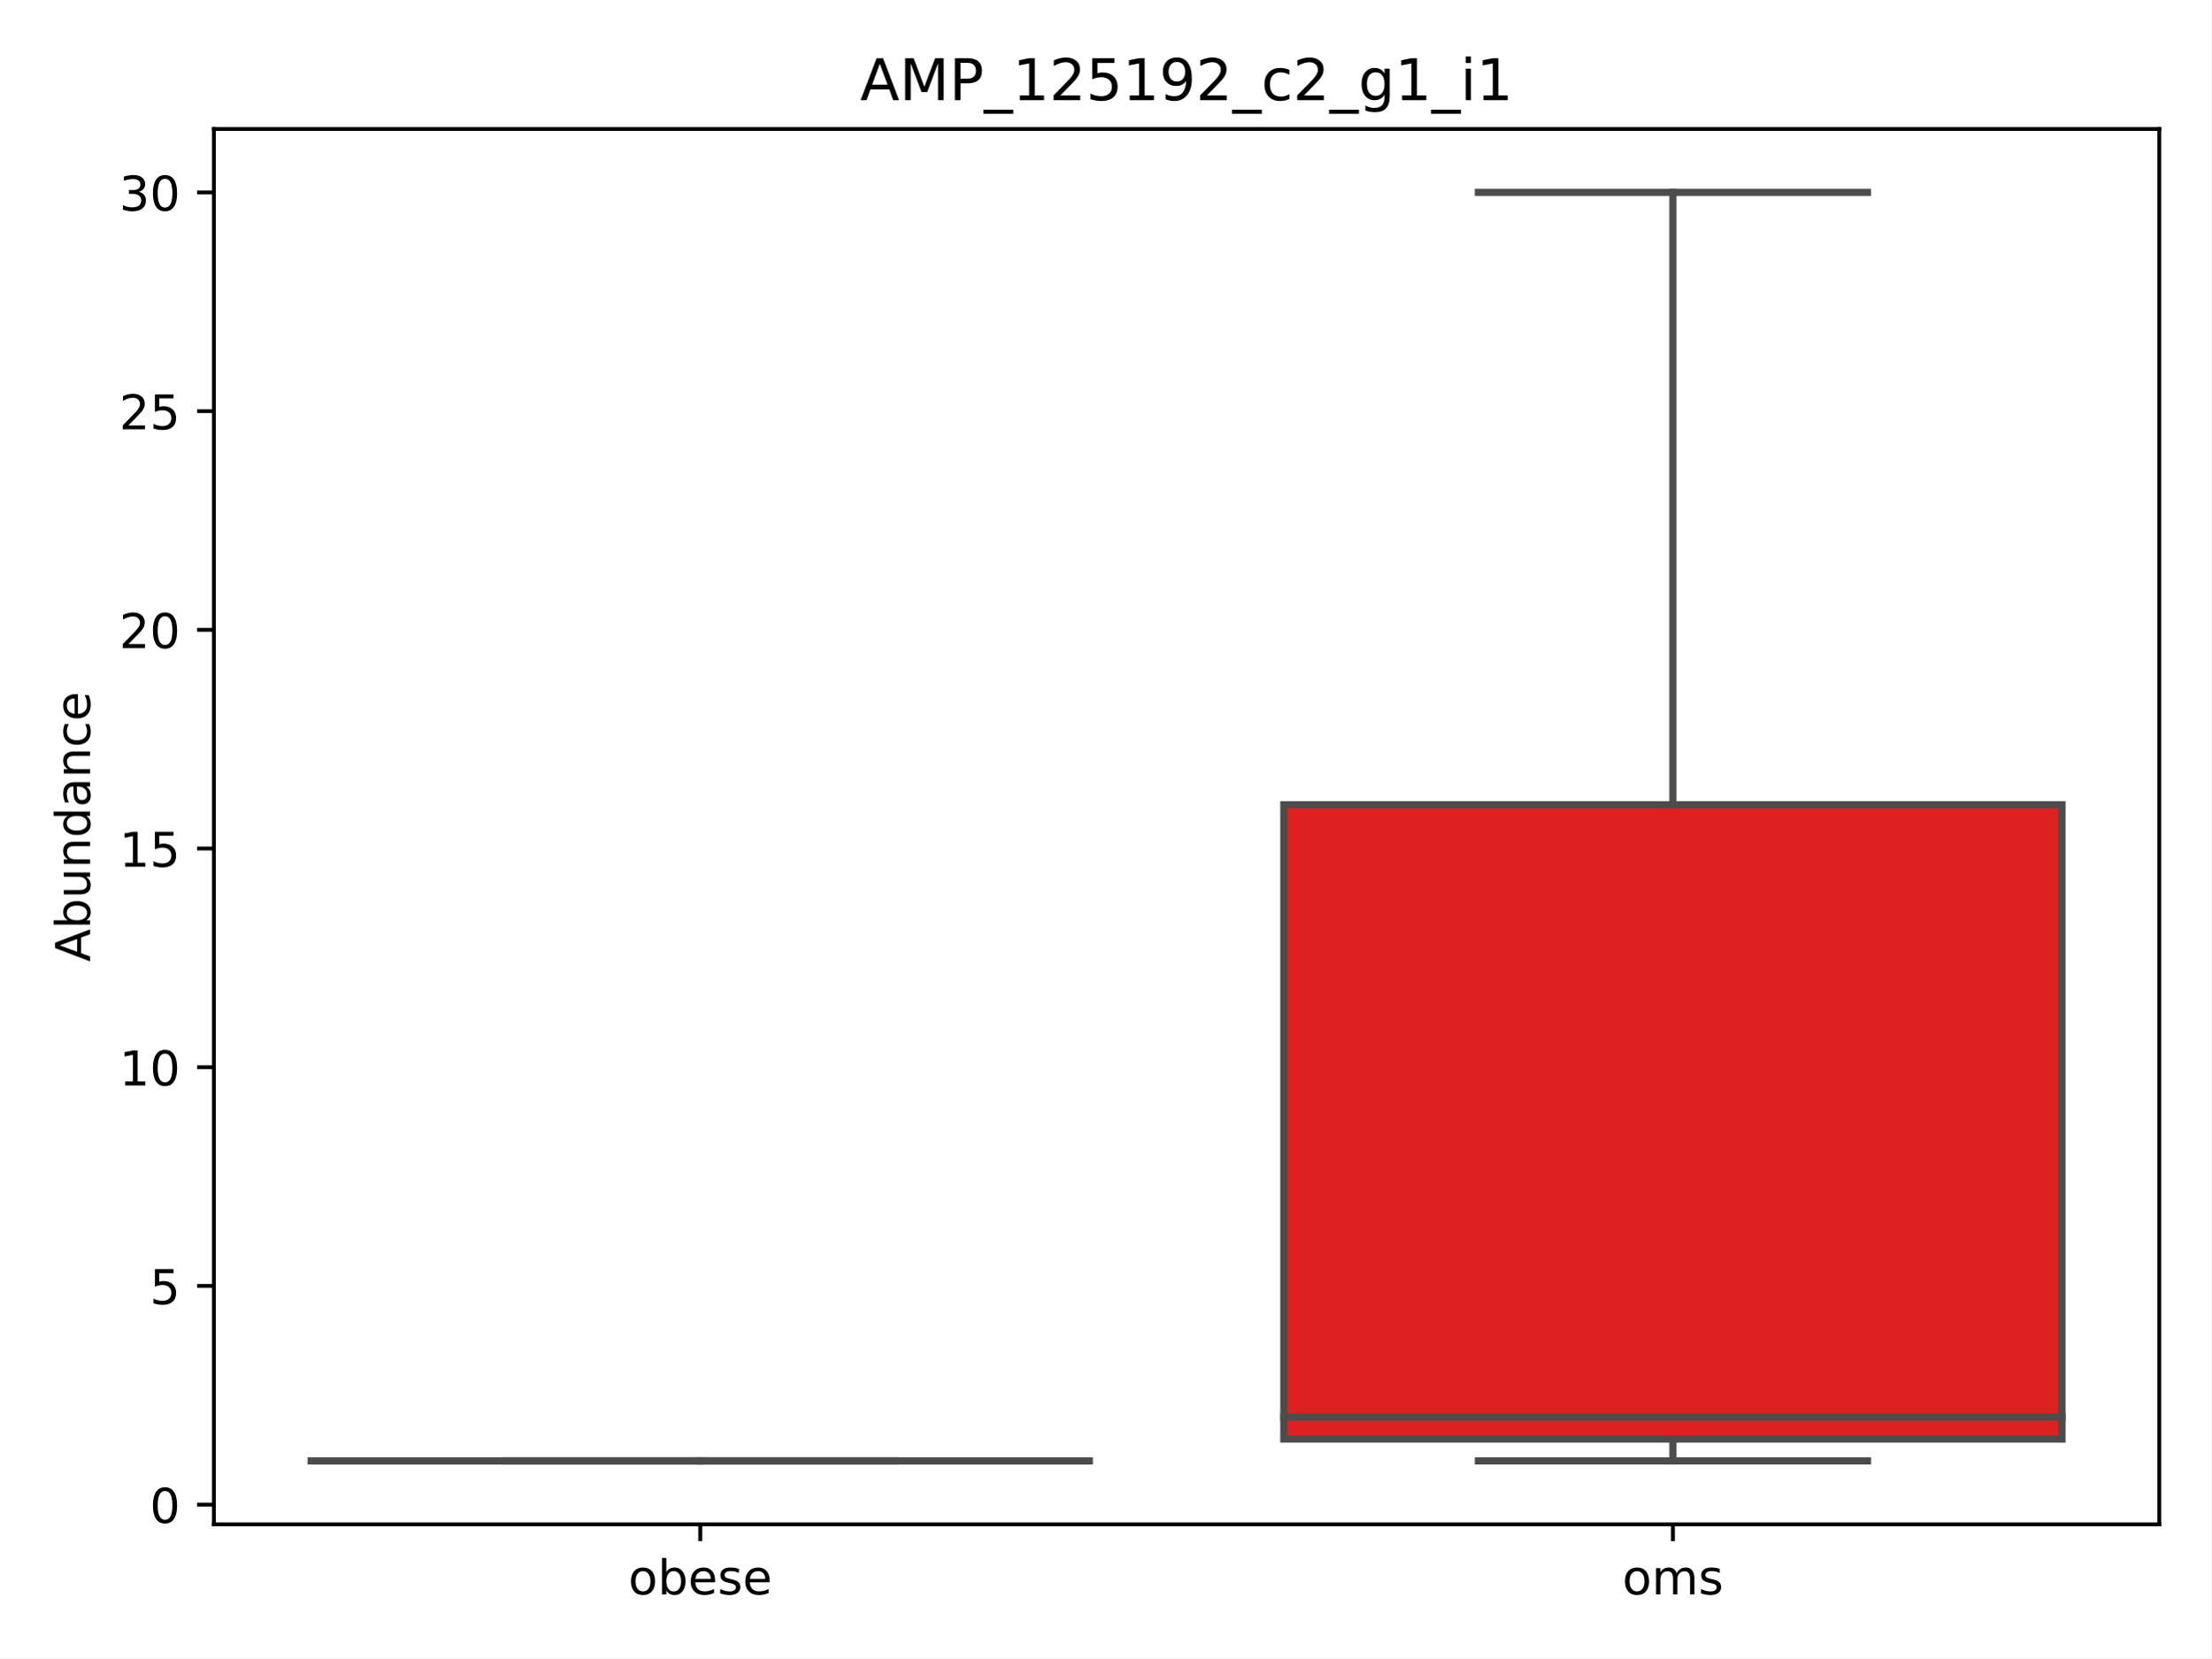
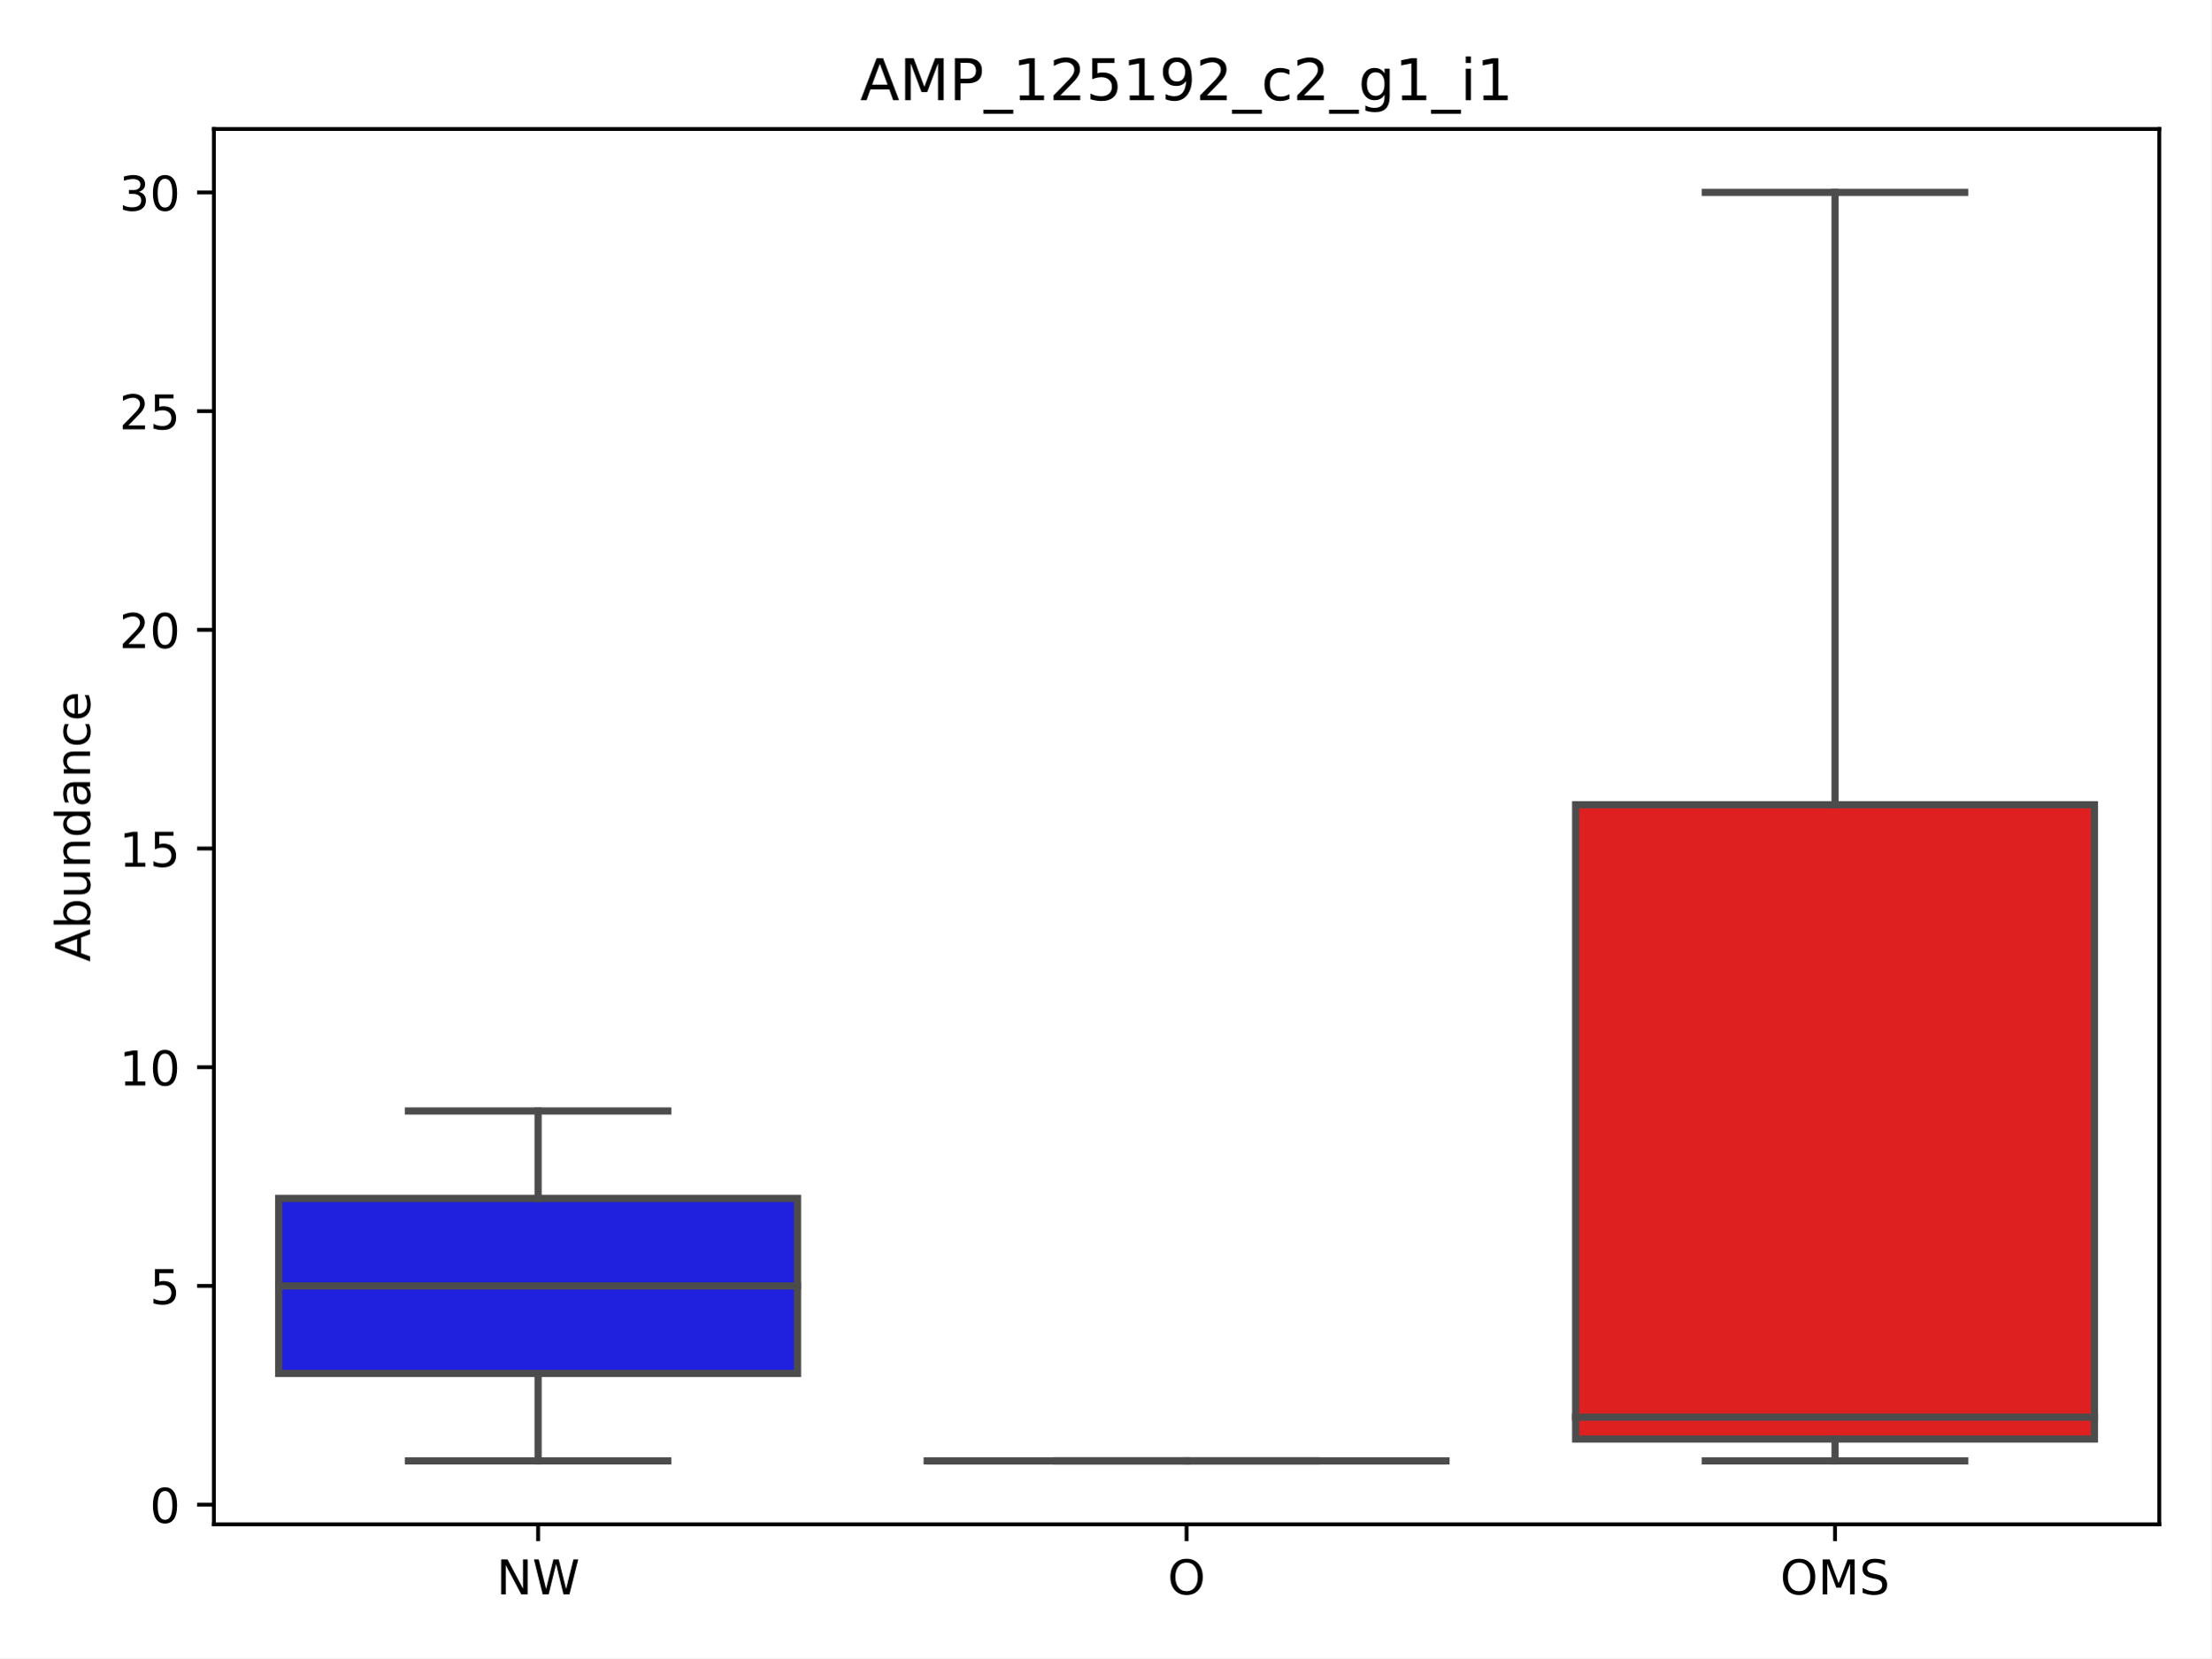
<svg xmlns="http://www.w3.org/2000/svg" xmlns:xlink="http://www.w3.org/1999/xlink" width="460.8pt" height="345.6pt" viewBox="0 0 460.8 345.6" version="1.1">
  <defs>
    <style type="text/css">*{stroke-linejoin: round; stroke-linecap: butt}</style>
  </defs>
  <g id="figure_1">
    <g id="patch_1">
      <path d="M 0 345.6  L 460.8 345.6  L 460.8 0  L 0 0  z " style="fill: #ffffff" />
    </g>
    <g id="axes_1">
      <g id="patch_2">
        <path d="M 44.57 317.72  L 450 317.72  L 450 26.88  L 44.57 26.88  z " style="fill: #ffffff" />
      </g>
      <g id="patch_3">
-         <path d="M 64.841 304.5  L 227.013 304.5  L 227.013 304.5  L 64.841 304.5  L 64.841 304.5  z " clip-path="url(#p384ad5fffc)" style="fill: #df9c20; stroke: #4c4c4c; stroke-width: 1.5; stroke-linejoin: miter" />
+         <path d="M 58.084 286.266  L 166.199 286.266  L 166.199 249.797  L 58.084 249.797  L 58.084 286.266  z " clip-path="url(#pf18bc663e7)" style="fill: #2020df; stroke: #4c4c4c; stroke-width: 1.5; stroke-linejoin: miter" />
      </g>
      <g id="patch_4">
-         <path d="M 267.557 299.941  L 429.728 299.941  L 429.728 167.741  L 267.557 167.741  L 267.557 299.941  z " clip-path="url(#p384ad5fffc)" style="fill: #df2020; stroke: #4c4c4c; stroke-width: 1.5; stroke-linejoin: miter" />
+         <path d="M 193.228 304.5  L 301.342 304.5  L 301.342 304.5  L 193.228 304.5  L 193.228 304.5  z " clip-path="url(#pf18bc663e7)" style="fill: #df9c20; stroke: #4c4c4c; stroke-width: 1.5; stroke-linejoin: miter" />
+       </g>
+       <g id="patch_5">
+         <path d="M 328.371 299.941  L 436.486 299.941  L 436.486 167.741  L 328.371 167.741  L 328.371 299.941  z " clip-path="url(#pf18bc663e7)" style="fill: #df2020; stroke: #4c4c4c; stroke-width: 1.5; stroke-linejoin: miter" />
      </g>
      <g id="matplotlib.axis_1">
        <g id="xtick_1">
          <g id="line2d_1">
            <defs>
-               <path id="mc6505f19e2" d="M 0 0  L 0 3.5  " style="stroke: #000000; stroke-width: 0.8" />
+               <path id="m821e7b59b5" d="M 0 0  L 0 3.5  " style="stroke: #000000; stroke-width: 0.8" />
            </defs>
            <g>
-               <use xlink:href="#mc6505f19e2" x="145.928" y="317.72" style="stroke: #000000; stroke-width: 0.8" />
+               <use xlink:href="#m821e7b59b5" x="112.142" y="317.72" style="stroke: #000000; stroke-width: 0.8" />
            </g>
          </g>
          <g id="text_1">
-             <g transform="translate(130.9361 332.3184) scale(0.1 -0.1)">
-               <defs>
-                 <path id="DejaVuSans-6f" d="M 1959 3097  Q 1497 3097 1228 2736  Q 959 2375 959 1747  Q 959 1119 1226 758  Q 1494 397 1959 397  Q 2419 397 2687 759  Q 2956 1122 2956 1747  Q 2956 2369 2687 2733  Q 2419 3097 1959 3097  z M 1959 3584  Q 2709 3584 3137 3096  Q 3566 2609 3566 1747  Q 3566 888 3137 398  Q 2709 -91 1959 -91  Q 1206 -91 779 398  Q 353 888 353 1747  Q 353 2609 779 3096  Q 1206 3584 1959 3584  z " transform="scale(0.015625)" />
-                 <path id="DejaVuSans-62" d="M 3116 1747  Q 3116 2381 2855 2742  Q 2594 3103 2138 3103  Q 1681 3103 1420 2742  Q 1159 2381 1159 1747  Q 1159 1113 1420 752  Q 1681 391 2138 391  Q 2594 391 2855 752  Q 3116 1113 3116 1747  z M 1159 2969  Q 1341 3281 1617 3432  Q 1894 3584 2278 3584  Q 2916 3584 3314 3078  Q 3713 2572 3713 1747  Q 3713 922 3314 415  Q 2916 -91 2278 -91  Q 1894 -91 1617 61  Q 1341 213 1159 525  L 1159 0  L 581 0  L 581 4863  L 1159 4863  L 1159 2969  z " transform="scale(0.015625)" />
-                 <path id="DejaVuSans-65" d="M 3597 1894  L 3597 1613  L 953 1613  Q 991 1019 1311 708  Q 1631 397 2203 397  Q 2534 397 2845 478  Q 3156 559 3463 722  L 3463 178  Q 3153 47 2828 -22  Q 2503 -91 2169 -91  Q 1331 -91 842 396  Q 353 884 353 1716  Q 353 2575 817 3079  Q 1281 3584 2069 3584  Q 2775 3584 3186 3129  Q 3597 2675 3597 1894  z M 3022 2063  Q 3016 2534 2758 2815  Q 2500 3097 2075 3097  Q 1594 3097 1305 2825  Q 1016 2553 972 2059  L 3022 2063  z " transform="scale(0.015625)" />
-                 <path id="DejaVuSans-73" d="M 2834 3397  L 2834 2853  Q 2591 2978 2328 3040  Q 2066 3103 1784 3103  Q 1356 3103 1142 2972  Q 928 2841 928 2578  Q 928 2378 1081 2264  Q 1234 2150 1697 2047  L 1894 2003  Q 2506 1872 2764 1633  Q 3022 1394 3022 966  Q 3022 478 2636 193  Q 2250 -91 1575 -91  Q 1294 -91 989 -36  Q 684 19 347 128  L 347 722  Q 666 556 975 473  Q 1284 391 1588 391  Q 1994 391 2212 530  Q 2431 669 2431 922  Q 2431 1156 2273 1281  Q 2116 1406 1581 1522  L 1381 1569  Q 847 1681 609 1914  Q 372 2147 372 2553  Q 372 3047 722 3315  Q 1072 3584 1716 3584  Q 2034 3584 2315 3537  Q 2597 3491 2834 3397  z " transform="scale(0.015625)" />
-               </defs>
-               <use xlink:href="#DejaVuSans-6f" />
-               <use xlink:href="#DejaVuSans-62" x="61.182" />
-               <use xlink:href="#DejaVuSans-65" x="124.658" />
-               <use xlink:href="#DejaVuSans-73" x="186.182" />
-               <use xlink:href="#DejaVuSans-65" x="238.281" />
+             <g transform="translate(103.4573 332.3184) scale(0.1 -0.1)">
+               <defs>
+                 <path id="DejaVuSans-4e" d="M 628 4666  L 1478 4666  L 3547 763  L 3547 4666  L 4159 4666  L 4159 0  L 3309 0  L 1241 3903  L 1241 0  L 628 0  L 628 4666  z " transform="scale(0.015625)" />
+                 <path id="DejaVuSans-57" d="M 213 4666  L 850 4666  L 1831 722  L 2809 4666  L 3519 4666  L 4500 722  L 5478 4666  L 6119 4666  L 4947 0  L 4153 0  L 3169 4050  L 2175 0  L 1381 0  L 213 4666  z " transform="scale(0.015625)" />
+               </defs>
+               <use xlink:href="#DejaVuSans-4e" />
+               <use xlink:href="#DejaVuSans-57" x="74.805" />
            </g>
          </g>
        </g>
        <g id="xtick_2">
          <g id="line2d_2">
            <g>
-               <use xlink:href="#mc6505f19e2" x="348.642" y="317.72" style="stroke: #000000; stroke-width: 0.8" />
+               <use xlink:href="#m821e7b59b5" x="247.285" y="317.72" style="stroke: #000000; stroke-width: 0.8" />
            </g>
          </g>
          <g id="text_2">
-             <g transform="translate(338.1081 332.3184) scale(0.1 -0.1)">
-               <defs>
-                 <path id="DejaVuSans-6d" d="M 3328 2828  Q 3544 3216 3844 3400  Q 4144 3584 4550 3584  Q 5097 3584 5394 3201  Q 5691 2819 5691 2113  L 5691 0  L 5113 0  L 5113 2094  Q 5113 2597 4934 2840  Q 4756 3084 4391 3084  Q 3944 3084 3684 2787  Q 3425 2491 3425 1978  L 3425 0  L 2847 0  L 2847 2094  Q 2847 2600 2669 2842  Q 2491 3084 2119 3084  Q 1678 3084 1418 2786  Q 1159 2488 1159 1978  L 1159 0  L 581 0  L 581 3500  L 1159 3500  L 1159 2956  Q 1356 3278 1631 3431  Q 1906 3584 2284 3584  Q 2666 3584 2933 3390  Q 3200 3197 3328 2828  z " transform="scale(0.015625)" />
-               </defs>
-               <use xlink:href="#DejaVuSans-6f" />
-               <use xlink:href="#DejaVuSans-6d" x="61.182" />
-               <use xlink:href="#DejaVuSans-73" x="158.594" />
+             <g transform="translate(243.3491 332.3184) scale(0.1 -0.1)">
+               <defs>
+                 <path id="DejaVuSans-4f" d="M 2522 4238  Q 1834 4238 1429 3725  Q 1025 3213 1025 2328  Q 1025 1447 1429 934  Q 1834 422 2522 422  Q 3209 422 3611 934  Q 4013 1447 4013 2328  Q 4013 3213 3611 3725  Q 3209 4238 2522 4238  z M 2522 4750  Q 3503 4750 4090 4092  Q 4678 3434 4678 2328  Q 4678 1225 4090 567  Q 3503 -91 2522 -91  Q 1538 -91 948 565  Q 359 1222 359 2328  Q 359 3434 948 4092  Q 1538 4750 2522 4750  z " transform="scale(0.015625)" />
+               </defs>
+               <use xlink:href="#DejaVuSans-4f" />
+             </g>
+           </g>
+         </g>
+         <g id="xtick_3">
+           <g id="line2d_3">
+             <g>
+               <use xlink:href="#m821e7b59b5" x="382.428" y="317.72" style="stroke: #000000; stroke-width: 0.8" />
+             </g>
+           </g>
+           <g id="text_3">
+             <g transform="translate(371.0041 332.3184) scale(0.1 -0.1)">
+               <defs>
+                 <path id="DejaVuSans-4d" d="M 628 4666  L 1569 4666  L 2759 1491  L 3956 4666  L 4897 4666  L 4897 0  L 4281 0  L 4281 4097  L 3078 897  L 2444 897  L 1241 4097  L 1241 0  L 628 0  L 628 4666  z " transform="scale(0.015625)" />
+                 <path id="DejaVuSans-53" d="M 3425 4513  L 3425 3897  Q 3066 4069 2747 4153  Q 2428 4238 2131 4238  Q 1616 4238 1336 4038  Q 1056 3838 1056 3469  Q 1056 3159 1242 3001  Q 1428 2844 1947 2747  L 2328 2669  Q 3034 2534 3370 2195  Q 3706 1856 3706 1288  Q 3706 609 3251 259  Q 2797 -91 1919 -91  Q 1588 -91 1214 -16  Q 841 59 441 206  L 441 856  Q 825 641 1194 531  Q 1563 422 1919 422  Q 2459 422 2753 634  Q 3047 847 3047 1241  Q 3047 1584 2836 1778  Q 2625 1972 2144 2069  L 1759 2144  Q 1053 2284 737 2584  Q 422 2884 422 3419  Q 422 4038 858 4394  Q 1294 4750 2059 4750  Q 2388 4750 2728 4690  Q 3069 4631 3425 4513  z " transform="scale(0.015625)" />
+               </defs>
+               <use xlink:href="#DejaVuSans-4f" />
+               <use xlink:href="#DejaVuSans-4d" x="78.711" />
+               <use xlink:href="#DejaVuSans-53" x="164.99" />
            </g>
          </g>
        </g>
      </g>
      <g id="matplotlib.axis_2">
        <g id="ytick_1">
-           <g id="line2d_3">
+           <g id="line2d_4">
            <defs>
-               <path id="m2bd1b47870" d="M 0 0  L -3.5 0  " style="stroke: #000000; stroke-width: 0.8" />
+               <path id="me1cea07f2f" d="M 0 0  L -3.5 0  " style="stroke: #000000; stroke-width: 0.8" />
            </defs>
            <g>
-               <use xlink:href="#m2bd1b47870" x="44.57" y="313.617" style="stroke: #000000; stroke-width: 0.8" />
-             </g>
-           </g>
-           <g id="text_3">
+               <use xlink:href="#me1cea07f2f" x="44.57" y="313.617" style="stroke: #000000; stroke-width: 0.8" />
+             </g>
+           </g>
+           <g id="text_4">
            <g transform="translate(31.2075 317.4165) scale(0.1 -0.1)">
              <defs>
                <path id="DejaVuSans-30" d="M 2034 4250  Q 1547 4250 1301 3770  Q 1056 3291 1056 2328  Q 1056 1369 1301 889  Q 1547 409 2034 409  Q 2525 409 2770 889  Q 3016 1369 3016 2328  Q 3016 3291 2770 3770  Q 2525 4250 2034 4250  z M 2034 4750  Q 2819 4750 3233 4129  Q 3647 3509 3647 2328  Q 3647 1150 3233 529  Q 2819 -91 2034 -91  Q 1250 -91 836 529  Q 422 1150 422 2328  Q 422 3509 836 4129  Q 1250 4750 2034 4750  z " transform="scale(0.015625)" />
              </defs>
              <use xlink:href="#DejaVuSans-30" />
            </g>
          </g>
        </g>
        <g id="ytick_2">
-           <g id="line2d_4">
-             <g>
-               <use xlink:href="#m2bd1b47870" x="44.57" y="268.031" style="stroke: #000000; stroke-width: 0.8" />
-             </g>
-           </g>
-           <g id="text_4">
+           <g id="line2d_5">
+             <g>
+               <use xlink:href="#me1cea07f2f" x="44.57" y="268.031" style="stroke: #000000; stroke-width: 0.8" />
+             </g>
+           </g>
+           <g id="text_5">
            <g transform="translate(31.2075 271.8303) scale(0.1 -0.1)">
              <defs>
                <path id="DejaVuSans-35" d="M 691 4666  L 3169 4666  L 3169 4134  L 1269 4134  L 1269 2991  Q 1406 3038 1543 3061  Q 1681 3084 1819 3084  Q 2600 3084 3056 2656  Q 3513 2228 3513 1497  Q 3513 744 3044 326  Q 2575 -91 1722 -91  Q 1428 -91 1123 -41  Q 819 9 494 109  L 494 744  Q 775 591 1075 516  Q 1375 441 1709 441  Q 2250 441 2565 725  Q 2881 1009 2881 1497  Q 2881 1984 2565 2268  Q 2250 2553 1709 2553  Q 1456 2553 1204 2497  Q 953 2441 691 2322  L 691 4666  z " transform="scale(0.015625)" />
              </defs>
              <use xlink:href="#DejaVuSans-35" />
            </g>
          </g>
        </g>
        <g id="ytick_3">
-           <g id="line2d_5">
-             <g>
-               <use xlink:href="#m2bd1b47870" x="44.57" y="222.445" style="stroke: #000000; stroke-width: 0.8" />
-             </g>
-           </g>
-           <g id="text_5">
+           <g id="line2d_6">
+             <g>
+               <use xlink:href="#me1cea07f2f" x="44.57" y="222.445" style="stroke: #000000; stroke-width: 0.8" />
+             </g>
+           </g>
+           <g id="text_6">
            <g transform="translate(24.845 226.244) scale(0.1 -0.1)">
              <defs>
                <path id="DejaVuSans-31" d="M 794 531  L 1825 531  L 1825 4091  L 703 3866  L 703 4441  L 1819 4666  L 2450 4666  L 2450 531  L 3481 531  L 3481 0  L 794 0  L 794 531  z " transform="scale(0.015625)" />
              </defs>
              <use xlink:href="#DejaVuSans-31" />
              <use xlink:href="#DejaVuSans-30" x="63.623" />
            </g>
          </g>
        </g>
        <g id="ytick_4">
-           <g id="line2d_6">
-             <g>
-               <use xlink:href="#m2bd1b47870" x="44.57" y="176.859" style="stroke: #000000; stroke-width: 0.8" />
-             </g>
-           </g>
-           <g id="text_6">
+           <g id="line2d_7">
+             <g>
+               <use xlink:href="#me1cea07f2f" x="44.57" y="176.859" style="stroke: #000000; stroke-width: 0.8" />
+             </g>
+           </g>
+           <g id="text_7">
            <g transform="translate(24.845 180.6578) scale(0.1 -0.1)">
              <use xlink:href="#DejaVuSans-31" />
              <use xlink:href="#DejaVuSans-35" x="63.623" />
            </g>
          </g>
        </g>
        <g id="ytick_5">
-           <g id="line2d_7">
-             <g>
-               <use xlink:href="#m2bd1b47870" x="44.57" y="131.272" style="stroke: #000000; stroke-width: 0.8" />
-             </g>
-           </g>
-           <g id="text_7">
+           <g id="line2d_8">
+             <g>
+               <use xlink:href="#me1cea07f2f" x="44.57" y="131.272" style="stroke: #000000; stroke-width: 0.8" />
+             </g>
+           </g>
+           <g id="text_8">
            <g transform="translate(24.845 135.0716) scale(0.1 -0.1)">
              <defs>
                <path id="DejaVuSans-32" d="M 1228 531  L 3431 531  L 3431 0  L 469 0  L 469 531  Q 828 903 1448 1529  Q 2069 2156 2228 2338  Q 2531 2678 2651 2914  Q 2772 3150 2772 3378  Q 2772 3750 2511 3984  Q 2250 4219 1831 4219  Q 1534 4219 1204 4116  Q 875 4013 500 3803  L 500 4441  Q 881 4594 1212 4672  Q 1544 4750 1819 4750  Q 2544 4750 2975 4387  Q 3406 4025 3406 3419  Q 3406 3131 3298 2873  Q 3191 2616 2906 2266  Q 2828 2175 2409 1742  Q 1991 1309 1228 531  z " transform="scale(0.015625)" />
              </defs>
              <use xlink:href="#DejaVuSans-32" />
              <use xlink:href="#DejaVuSans-30" x="63.623" />
            </g>
          </g>
        </g>
        <g id="ytick_6">
-           <g id="line2d_8">
-             <g>
-               <use xlink:href="#m2bd1b47870" x="44.57" y="85.686" style="stroke: #000000; stroke-width: 0.8" />
-             </g>
-           </g>
-           <g id="text_8">
+           <g id="line2d_9">
+             <g>
+               <use xlink:href="#me1cea07f2f" x="44.57" y="85.686" style="stroke: #000000; stroke-width: 0.8" />
+             </g>
+           </g>
+           <g id="text_9">
            <g transform="translate(24.845 89.48543) scale(0.1 -0.1)">
              <use xlink:href="#DejaVuSans-32" />
              <use xlink:href="#DejaVuSans-35" x="63.623" />
            </g>
          </g>
        </g>
        <g id="ytick_7">
-           <g id="line2d_9">
-             <g>
-               <use xlink:href="#m2bd1b47870" x="44.57" y="40.1" style="stroke: #000000; stroke-width: 0.8" />
-             </g>
-           </g>
-           <g id="text_9">
+           <g id="line2d_10">
+             <g>
+               <use xlink:href="#me1cea07f2f" x="44.57" y="40.1" style="stroke: #000000; stroke-width: 0.8" />
+             </g>
+           </g>
+           <g id="text_10">
            <g transform="translate(24.845 43.89922) scale(0.1 -0.1)">
              <defs>
                <path id="DejaVuSans-33" d="M 2597 2516  Q 3050 2419 3304 2112  Q 3559 1806 3559 1356  Q 3559 666 3084 287  Q 2609 -91 1734 -91  Q 1441 -91 1130 -33  Q 819 25 488 141  L 488 750  Q 750 597 1062 519  Q 1375 441 1716 441  Q 2309 441 2620 675  Q 2931 909 2931 1356  Q 2931 1769 2642 2001  Q 2353 2234 1838 2234  L 1294 2234  L 1294 2753  L 1863 2753  Q 2328 2753 2575 2939  Q 2822 3125 2822 3475  Q 2822 3834 2567 4026  Q 2313 4219 1838 4219  Q 1578 4219 1281 4162  Q 984 4106 628 3988  L 628 4550  Q 988 4650 1302 4700  Q 1616 4750 1894 4750  Q 2613 4750 3031 4423  Q 3450 4097 3450 3541  Q 3450 3153 3228 2886  Q 3006 2619 2597 2516  z " transform="scale(0.015625)" />
              </defs>
              <use xlink:href="#DejaVuSans-33" />
              <use xlink:href="#DejaVuSans-30" x="63.623" />
            </g>
          </g>
        </g>
-         <g id="text_10">
+         <g id="text_11">
          <g transform="translate(18.76531 200.4648) rotate(-90) scale(0.1 -0.1)">
            <defs>
              <path id="DejaVuSans-41" d="M 2188 4044  L 1331 1722  L 3047 1722  L 2188 4044  z M 1831 4666  L 2547 4666  L 4325 0  L 3669 0  L 3244 1197  L 1141 1197  L 716 0  L 50 0  L 1831 4666  z " transform="scale(0.015625)" />
+               <path id="DejaVuSans-62" d="M 3116 1747  Q 3116 2381 2855 2742  Q 2594 3103 2138 3103  Q 1681 3103 1420 2742  Q 1159 2381 1159 1747  Q 1159 1113 1420 752  Q 1681 391 2138 391  Q 2594 391 2855 752  Q 3116 1113 3116 1747  z M 1159 2969  Q 1341 3281 1617 3432  Q 1894 3584 2278 3584  Q 2916 3584 3314 3078  Q 3713 2572 3713 1747  Q 3713 922 3314 415  Q 2916 -91 2278 -91  Q 1894 -91 1617 61  Q 1341 213 1159 525  L 1159 0  L 581 0  L 581 4863  L 1159 4863  L 1159 2969  z " transform="scale(0.015625)" />
              <path id="DejaVuSans-75" d="M 544 1381  L 544 3500  L 1119 3500  L 1119 1403  Q 1119 906 1312 657  Q 1506 409 1894 409  Q 2359 409 2629 706  Q 2900 1003 2900 1516  L 2900 3500  L 3475 3500  L 3475 0  L 2900 0  L 2900 538  Q 2691 219 2414 64  Q 2138 -91 1772 -91  Q 1169 -91 856 284  Q 544 659 544 1381  z M 1991 3584  L 1991 3584  z " transform="scale(0.015625)" />
              <path id="DejaVuSans-6e" d="M 3513 2113  L 3513 0  L 2938 0  L 2938 2094  Q 2938 2591 2744 2837  Q 2550 3084 2163 3084  Q 1697 3084 1428 2787  Q 1159 2491 1159 1978  L 1159 0  L 581 0  L 581 3500  L 1159 3500  L 1159 2956  Q 1366 3272 1645 3428  Q 1925 3584 2291 3584  Q 2894 3584 3203 3211  Q 3513 2838 3513 2113  z " transform="scale(0.015625)" />
              <path id="DejaVuSans-64" d="M 2906 2969  L 2906 4863  L 3481 4863  L 3481 0  L 2906 0  L 2906 525  Q 2725 213 2448 61  Q 2172 -91 1784 -91  Q 1150 -91 751 415  Q 353 922 353 1747  Q 353 2572 751 3078  Q 1150 3584 1784 3584  Q 2172 3584 2448 3432  Q 2725 3281 2906 2969  z M 947 1747  Q 947 1113 1208 752  Q 1469 391 1925 391  Q 2381 391 2643 752  Q 2906 1113 2906 1747  Q 2906 2381 2643 2742  Q 2381 3103 1925 3103  Q 1469 3103 1208 2742  Q 947 2381 947 1747  z " transform="scale(0.015625)" />
              <path id="DejaVuSans-61" d="M 2194 1759  Q 1497 1759 1228 1600  Q 959 1441 959 1056  Q 959 750 1161 570  Q 1363 391 1709 391  Q 2188 391 2477 730  Q 2766 1069 2766 1631  L 2766 1759  L 2194 1759  z M 3341 1997  L 3341 0  L 2766 0  L 2766 531  Q 2569 213 2275 61  Q 1981 -91 1556 -91  Q 1019 -91 701 211  Q 384 513 384 1019  Q 384 1609 779 1909  Q 1175 2209 1959 2209  L 2766 2209  L 2766 2266  Q 2766 2663 2505 2880  Q 2244 3097 1772 3097  Q 1472 3097 1187 3025  Q 903 2953 641 2809  L 641 3341  Q 956 3463 1253 3523  Q 1550 3584 1831 3584  Q 2591 3584 2966 3190  Q 3341 2797 3341 1997  z " transform="scale(0.015625)" />
              <path id="DejaVuSans-63" d="M 3122 3366  L 3122 2828  Q 2878 2963 2633 3030  Q 2388 3097 2138 3097  Q 1578 3097 1268 2742  Q 959 2388 959 1747  Q 959 1106 1268 751  Q 1578 397 2138 397  Q 2388 397 2633 464  Q 2878 531 3122 666  L 3122 134  Q 2881 22 2623 -34  Q 2366 -91 2075 -91  Q 1284 -91 818 406  Q 353 903 353 1747  Q 353 2603 823 3093  Q 1294 3584 2113 3584  Q 2378 3584 2631 3529  Q 2884 3475 3122 3366  z " transform="scale(0.015625)" />
+               <path id="DejaVuSans-65" d="M 3597 1894  L 3597 1613  L 953 1613  Q 991 1019 1311 708  Q 1631 397 2203 397  Q 2534 397 2845 478  Q 3156 559 3463 722  L 3463 178  Q 3153 47 2828 -22  Q 2503 -91 2169 -91  Q 1331 -91 842 396  Q 353 884 353 1716  Q 353 2575 817 3079  Q 1281 3584 2069 3584  Q 2775 3584 3186 3129  Q 3597 2675 3597 1894  z M 3022 2063  Q 3016 2534 2758 2815  Q 2500 3097 2075 3097  Q 1594 3097 1305 2825  Q 1016 2553 972 2059  L 3022 2063  z " transform="scale(0.015625)" />
            </defs>
            <use xlink:href="#DejaVuSans-41" />
            <use xlink:href="#DejaVuSans-62" x="68.408" />
            <use xlink:href="#DejaVuSans-75" x="131.885" />
            <use xlink:href="#DejaVuSans-6e" x="195.264" />
            <use xlink:href="#DejaVuSans-64" x="258.643" />
            <use xlink:href="#DejaVuSans-61" x="322.119" />
            <use xlink:href="#DejaVuSans-6e" x="383.398" />
            <use xlink:href="#DejaVuSans-63" x="446.777" />
            <use xlink:href="#DejaVuSans-65" x="501.758" />
          </g>
        </g>
      </g>
-       <g id="line2d_10">
-         <path d="M 145.928 304.5  L 145.928 304.5  " clip-path="url(#p384ad5fffc)" style="fill: none; stroke: #4c4c4c; stroke-width: 1.5; stroke-linecap: square" />
-       </g>
      <g id="line2d_11">
-         <path d="M 145.928 304.5  L 145.928 304.5  " clip-path="url(#p384ad5fffc)" style="fill: none; stroke: #4c4c4c; stroke-width: 1.5; stroke-linecap: square" />
+         <path d="M 112.142 286.266  L 112.142 304.5  " clip-path="url(#pf18bc663e7)" style="fill: none; stroke: #4c4c4c; stroke-width: 1.5; stroke-linecap: square" />
      </g>
      <g id="line2d_12">
-         <path d="M 105.385 304.5  L 186.47 304.5  " clip-path="url(#p384ad5fffc)" style="fill: none; stroke: #4c4c4c; stroke-width: 1.5; stroke-linecap: square" />
+         <path d="M 112.142 249.797  L 112.142 231.562  " clip-path="url(#pf18bc663e7)" style="fill: none; stroke: #4c4c4c; stroke-width: 1.5; stroke-linecap: square" />
      </g>
      <g id="line2d_13">
-         <path d="M 105.385 304.5  L 186.47 304.5  " clip-path="url(#p384ad5fffc)" style="fill: none; stroke: #4c4c4c; stroke-width: 1.5; stroke-linecap: square" />
-       </g>
-       <g id="line2d_14" />
-       <g id="line2d_15">
-         <path d="M 348.642 299.941  L 348.642 304.5  " clip-path="url(#p384ad5fffc)" style="fill: none; stroke: #4c4c4c; stroke-width: 1.5; stroke-linecap: square" />
-       </g>
+         <path d="M 85.113 304.5  L 139.17 304.5  " clip-path="url(#pf18bc663e7)" style="fill: none; stroke: #4c4c4c; stroke-width: 1.5; stroke-linecap: square" />
+       </g>
+       <g id="line2d_14">
+         <path d="M 85.113 231.562  L 139.17 231.562  " clip-path="url(#pf18bc663e7)" style="fill: none; stroke: #4c4c4c; stroke-width: 1.5; stroke-linecap: square" />
+       </g>
+       <g id="line2d_15" />
      <g id="line2d_16">
-         <path d="M 348.642 167.741  L 348.642 40.1  " clip-path="url(#p384ad5fffc)" style="fill: none; stroke: #4c4c4c; stroke-width: 1.5; stroke-linecap: square" />
+         <path d="M 247.285 304.5  L 247.285 304.5  " clip-path="url(#pf18bc663e7)" style="fill: none; stroke: #4c4c4c; stroke-width: 1.5; stroke-linecap: square" />
      </g>
      <g id="line2d_17">
-         <path d="M 308.099 304.5  L 389.185 304.5  " clip-path="url(#p384ad5fffc)" style="fill: none; stroke: #4c4c4c; stroke-width: 1.5; stroke-linecap: square" />
+         <path d="M 247.285 304.5  L 247.285 304.5  " clip-path="url(#pf18bc663e7)" style="fill: none; stroke: #4c4c4c; stroke-width: 1.5; stroke-linecap: square" />
      </g>
      <g id="line2d_18">
-         <path d="M 308.099 40.1  L 389.185 40.1  " clip-path="url(#p384ad5fffc)" style="fill: none; stroke: #4c4c4c; stroke-width: 1.5; stroke-linecap: square" />
-       </g>
-       <g id="line2d_19" />
-       <g id="line2d_20">
-         <path d="M 64.841 304.5  L 227.013 304.5  " clip-path="url(#p384ad5fffc)" style="fill: none; stroke: #4c4c4c; stroke-width: 1.5; stroke-linecap: square" />
-       </g>
+         <path d="M 220.256 304.5  L 274.314 304.5  " clip-path="url(#pf18bc663e7)" style="fill: none; stroke: #4c4c4c; stroke-width: 1.5; stroke-linecap: square" />
+       </g>
+       <g id="line2d_19">
+         <path d="M 220.256 304.5  L 274.314 304.5  " clip-path="url(#pf18bc663e7)" style="fill: none; stroke: #4c4c4c; stroke-width: 1.5; stroke-linecap: square" />
+       </g>
+       <g id="line2d_20" />
      <g id="line2d_21">
-         <path d="M 267.557 295.383  L 429.728 295.383  " clip-path="url(#p384ad5fffc)" style="fill: none; stroke: #4c4c4c; stroke-width: 1.5; stroke-linecap: square" />
-       </g>
-       <g id="patch_5">
+         <path d="M 382.428 299.941  L 382.428 304.5  " clip-path="url(#pf18bc663e7)" style="fill: none; stroke: #4c4c4c; stroke-width: 1.5; stroke-linecap: square" />
+       </g>
+       <g id="line2d_22">
+         <path d="M 382.428 167.741  L 382.428 40.1  " clip-path="url(#pf18bc663e7)" style="fill: none; stroke: #4c4c4c; stroke-width: 1.5; stroke-linecap: square" />
+       </g>
+       <g id="line2d_23">
+         <path d="M 355.4 304.5  L 409.457 304.5  " clip-path="url(#pf18bc663e7)" style="fill: none; stroke: #4c4c4c; stroke-width: 1.5; stroke-linecap: square" />
+       </g>
+       <g id="line2d_24">
+         <path d="M 355.4 40.1  L 409.457 40.1  " clip-path="url(#pf18bc663e7)" style="fill: none; stroke: #4c4c4c; stroke-width: 1.5; stroke-linecap: square" />
+       </g>
+       <g id="line2d_25" />
+       <g id="line2d_26">
+         <path d="M 58.084 268.031  L 166.199 268.031  " clip-path="url(#pf18bc663e7)" style="fill: none; stroke: #4c4c4c; stroke-width: 1.5; stroke-linecap: square" />
+       </g>
+       <g id="line2d_27">
+         <path d="M 193.228 304.5  L 301.342 304.5  " clip-path="url(#pf18bc663e7)" style="fill: none; stroke: #4c4c4c; stroke-width: 1.5; stroke-linecap: square" />
+       </g>
+       <g id="line2d_28">
+         <path d="M 328.371 295.383  L 436.486 295.383  " clip-path="url(#pf18bc663e7)" style="fill: none; stroke: #4c4c4c; stroke-width: 1.5; stroke-linecap: square" />
+       </g>
+       <g id="patch_6">
        <path d="M 44.57 317.72  L 44.57 26.88  " style="fill: none; stroke: #000000; stroke-width: 0.8; stroke-linejoin: miter; stroke-linecap: square" />
      </g>
-       <g id="patch_6">
+       <g id="patch_7">
        <path d="M 450 317.72  L 450 26.88  " style="fill: none; stroke: #000000; stroke-width: 0.8; stroke-linejoin: miter; stroke-linecap: square" />
      </g>
-       <g id="patch_7">
+       <g id="patch_8">
        <path d="M 44.57 317.72  L 450 317.72  " style="fill: none; stroke: #000000; stroke-width: 0.8; stroke-linejoin: miter; stroke-linecap: square" />
      </g>
-       <g id="patch_8">
+       <g id="patch_9">
        <path d="M 44.57 26.88  L 450 26.88  " style="fill: none; stroke: #000000; stroke-width: 0.8; stroke-linejoin: miter; stroke-linecap: square" />
      </g>
-       <g id="text_11">
+       <g id="text_12">
        <g transform="translate(179.2534 20.88) scale(0.12 -0.12)">
          <defs>
-             <path id="DejaVuSans-4d" d="M 628 4666  L 1569 4666  L 2759 1491  L 3956 4666  L 4897 4666  L 4897 0  L 4281 0  L 4281 4097  L 3078 897  L 2444 897  L 1241 4097  L 1241 0  L 628 0  L 628 4666  z " transform="scale(0.015625)" />
            <path id="DejaVuSans-50" d="M 1259 4147  L 1259 2394  L 2053 2394  Q 2494 2394 2734 2622  Q 2975 2850 2975 3272  Q 2975 3691 2734 3919  Q 2494 4147 2053 4147  L 1259 4147  z M 628 4666  L 2053 4666  Q 2838 4666 3239 4311  Q 3641 3956 3641 3272  Q 3641 2581 3239 2228  Q 2838 1875 2053 1875  L 1259 1875  L 1259 0  L 628 0  L 628 4666  z " transform="scale(0.015625)" />
            <path id="DejaVuSans-5f" d="M 3263 -1063  L 3263 -1509  L -63 -1509  L -63 -1063  L 3263 -1063  z " transform="scale(0.015625)" />
            <path id="DejaVuSans-39" d="M 703 97  L 703 672  Q 941 559 1184 500  Q 1428 441 1663 441  Q 2288 441 2617 861  Q 2947 1281 2994 2138  Q 2813 1869 2534 1725  Q 2256 1581 1919 1581  Q 1219 1581 811 2004  Q 403 2428 403 3163  Q 403 3881 828 4315  Q 1253 4750 1959 4750  Q 2769 4750 3195 4129  Q 3622 3509 3622 2328  Q 3622 1225 3098 567  Q 2575 -91 1691 -91  Q 1453 -91 1209 -44  Q 966 3 703 97  z M 1959 2075  Q 2384 2075 2632 2365  Q 2881 2656 2881 3163  Q 2881 3666 2632 3958  Q 2384 4250 1959 4250  Q 1534 4250 1286 3958  Q 1038 3666 1038 3163  Q 1038 2656 1286 2365  Q 1534 2075 1959 2075  z " transform="scale(0.015625)" />
            <path id="DejaVuSans-67" d="M 2906 1791  Q 2906 2416 2648 2759  Q 2391 3103 1925 3103  Q 1463 3103 1205 2759  Q 947 2416 947 1791  Q 947 1169 1205 825  Q 1463 481 1925 481  Q 2391 481 2648 825  Q 2906 1169 2906 1791  z M 3481 434  Q 3481 -459 3084 -895  Q 2688 -1331 1869 -1331  Q 1566 -1331 1297 -1286  Q 1028 -1241 775 -1147  L 775 -588  Q 1028 -725 1275 -790  Q 1522 -856 1778 -856  Q 2344 -856 2625 -561  Q 2906 -266 2906 331  L 2906 616  Q 2728 306 2450 153  Q 2172 0 1784 0  Q 1141 0 747 490  Q 353 981 353 1791  Q 353 2603 747 3093  Q 1141 3584 1784 3584  Q 2172 3584 2450 3431  Q 2728 3278 2906 2969  L 2906 3500  L 3481 3500  L 3481 434  z " transform="scale(0.015625)" />
            <path id="DejaVuSans-69" d="M 603 3500  L 1178 3500  L 1178 0  L 603 0  L 603 3500  z M 603 4863  L 1178 4863  L 1178 4134  L 603 4134  L 603 4863  z " transform="scale(0.015625)" />
          </defs>
          <use xlink:href="#DejaVuSans-41" />
          <use xlink:href="#DejaVuSans-4d" x="68.408" />
          <use xlink:href="#DejaVuSans-50" x="154.688" />
          <use xlink:href="#DejaVuSans-5f" x="214.99" />
          <use xlink:href="#DejaVuSans-31" x="264.99" />
          <use xlink:href="#DejaVuSans-32" x="328.613" />
          <use xlink:href="#DejaVuSans-35" x="392.236" />
          <use xlink:href="#DejaVuSans-31" x="455.859" />
          <use xlink:href="#DejaVuSans-39" x="519.482" />
          <use xlink:href="#DejaVuSans-32" x="583.105" />
          <use xlink:href="#DejaVuSans-5f" x="646.729" />
          <use xlink:href="#DejaVuSans-63" x="696.729" />
          <use xlink:href="#DejaVuSans-32" x="751.709" />
          <use xlink:href="#DejaVuSans-5f" x="815.332" />
          <use xlink:href="#DejaVuSans-67" x="865.332" />
          <use xlink:href="#DejaVuSans-31" x="928.809" />
          <use xlink:href="#DejaVuSans-5f" x="992.432" />
          <use xlink:href="#DejaVuSans-69" x="1042.432" />
          <use xlink:href="#DejaVuSans-31" x="1070.215" />
        </g>
      </g>
    </g>
  </g>
  <defs>
-     <clipPath id="p384ad5fffc">
+     <clipPath id="pf18bc663e7">
      <rect x="44.57" y="26.88" width="405.43" height="290.84" />
    </clipPath>
  </defs>
</svg>
